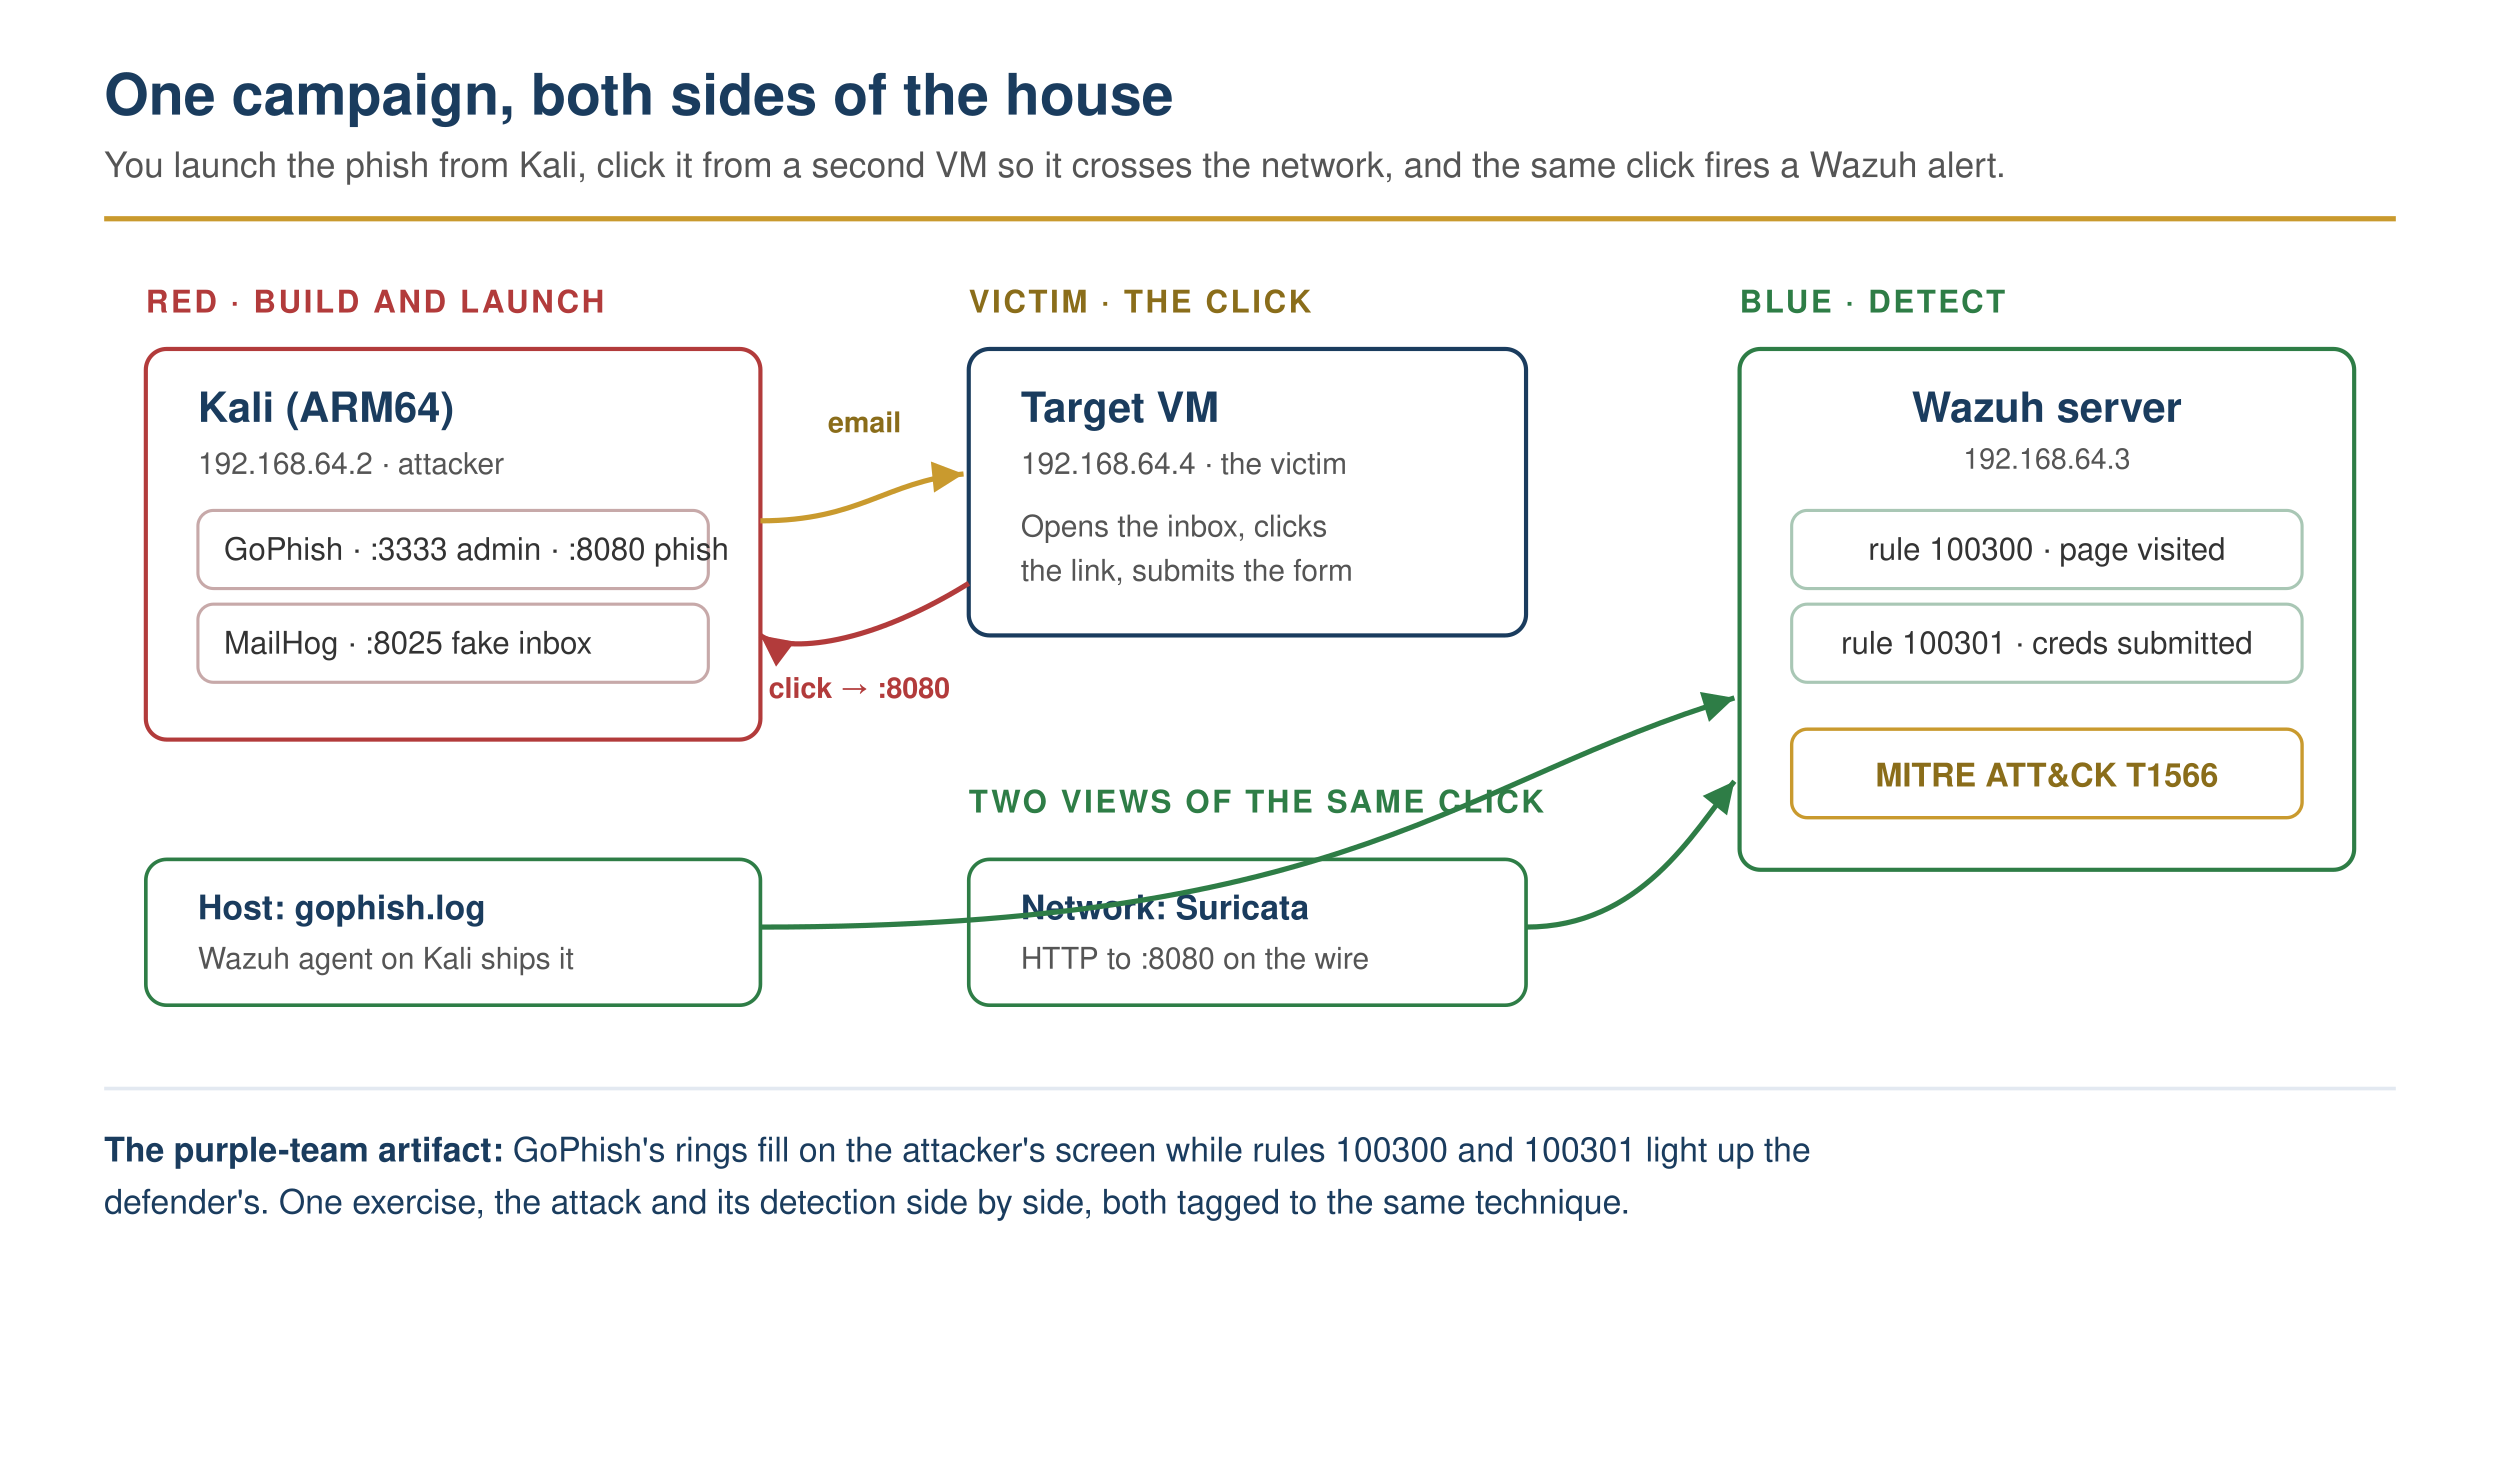
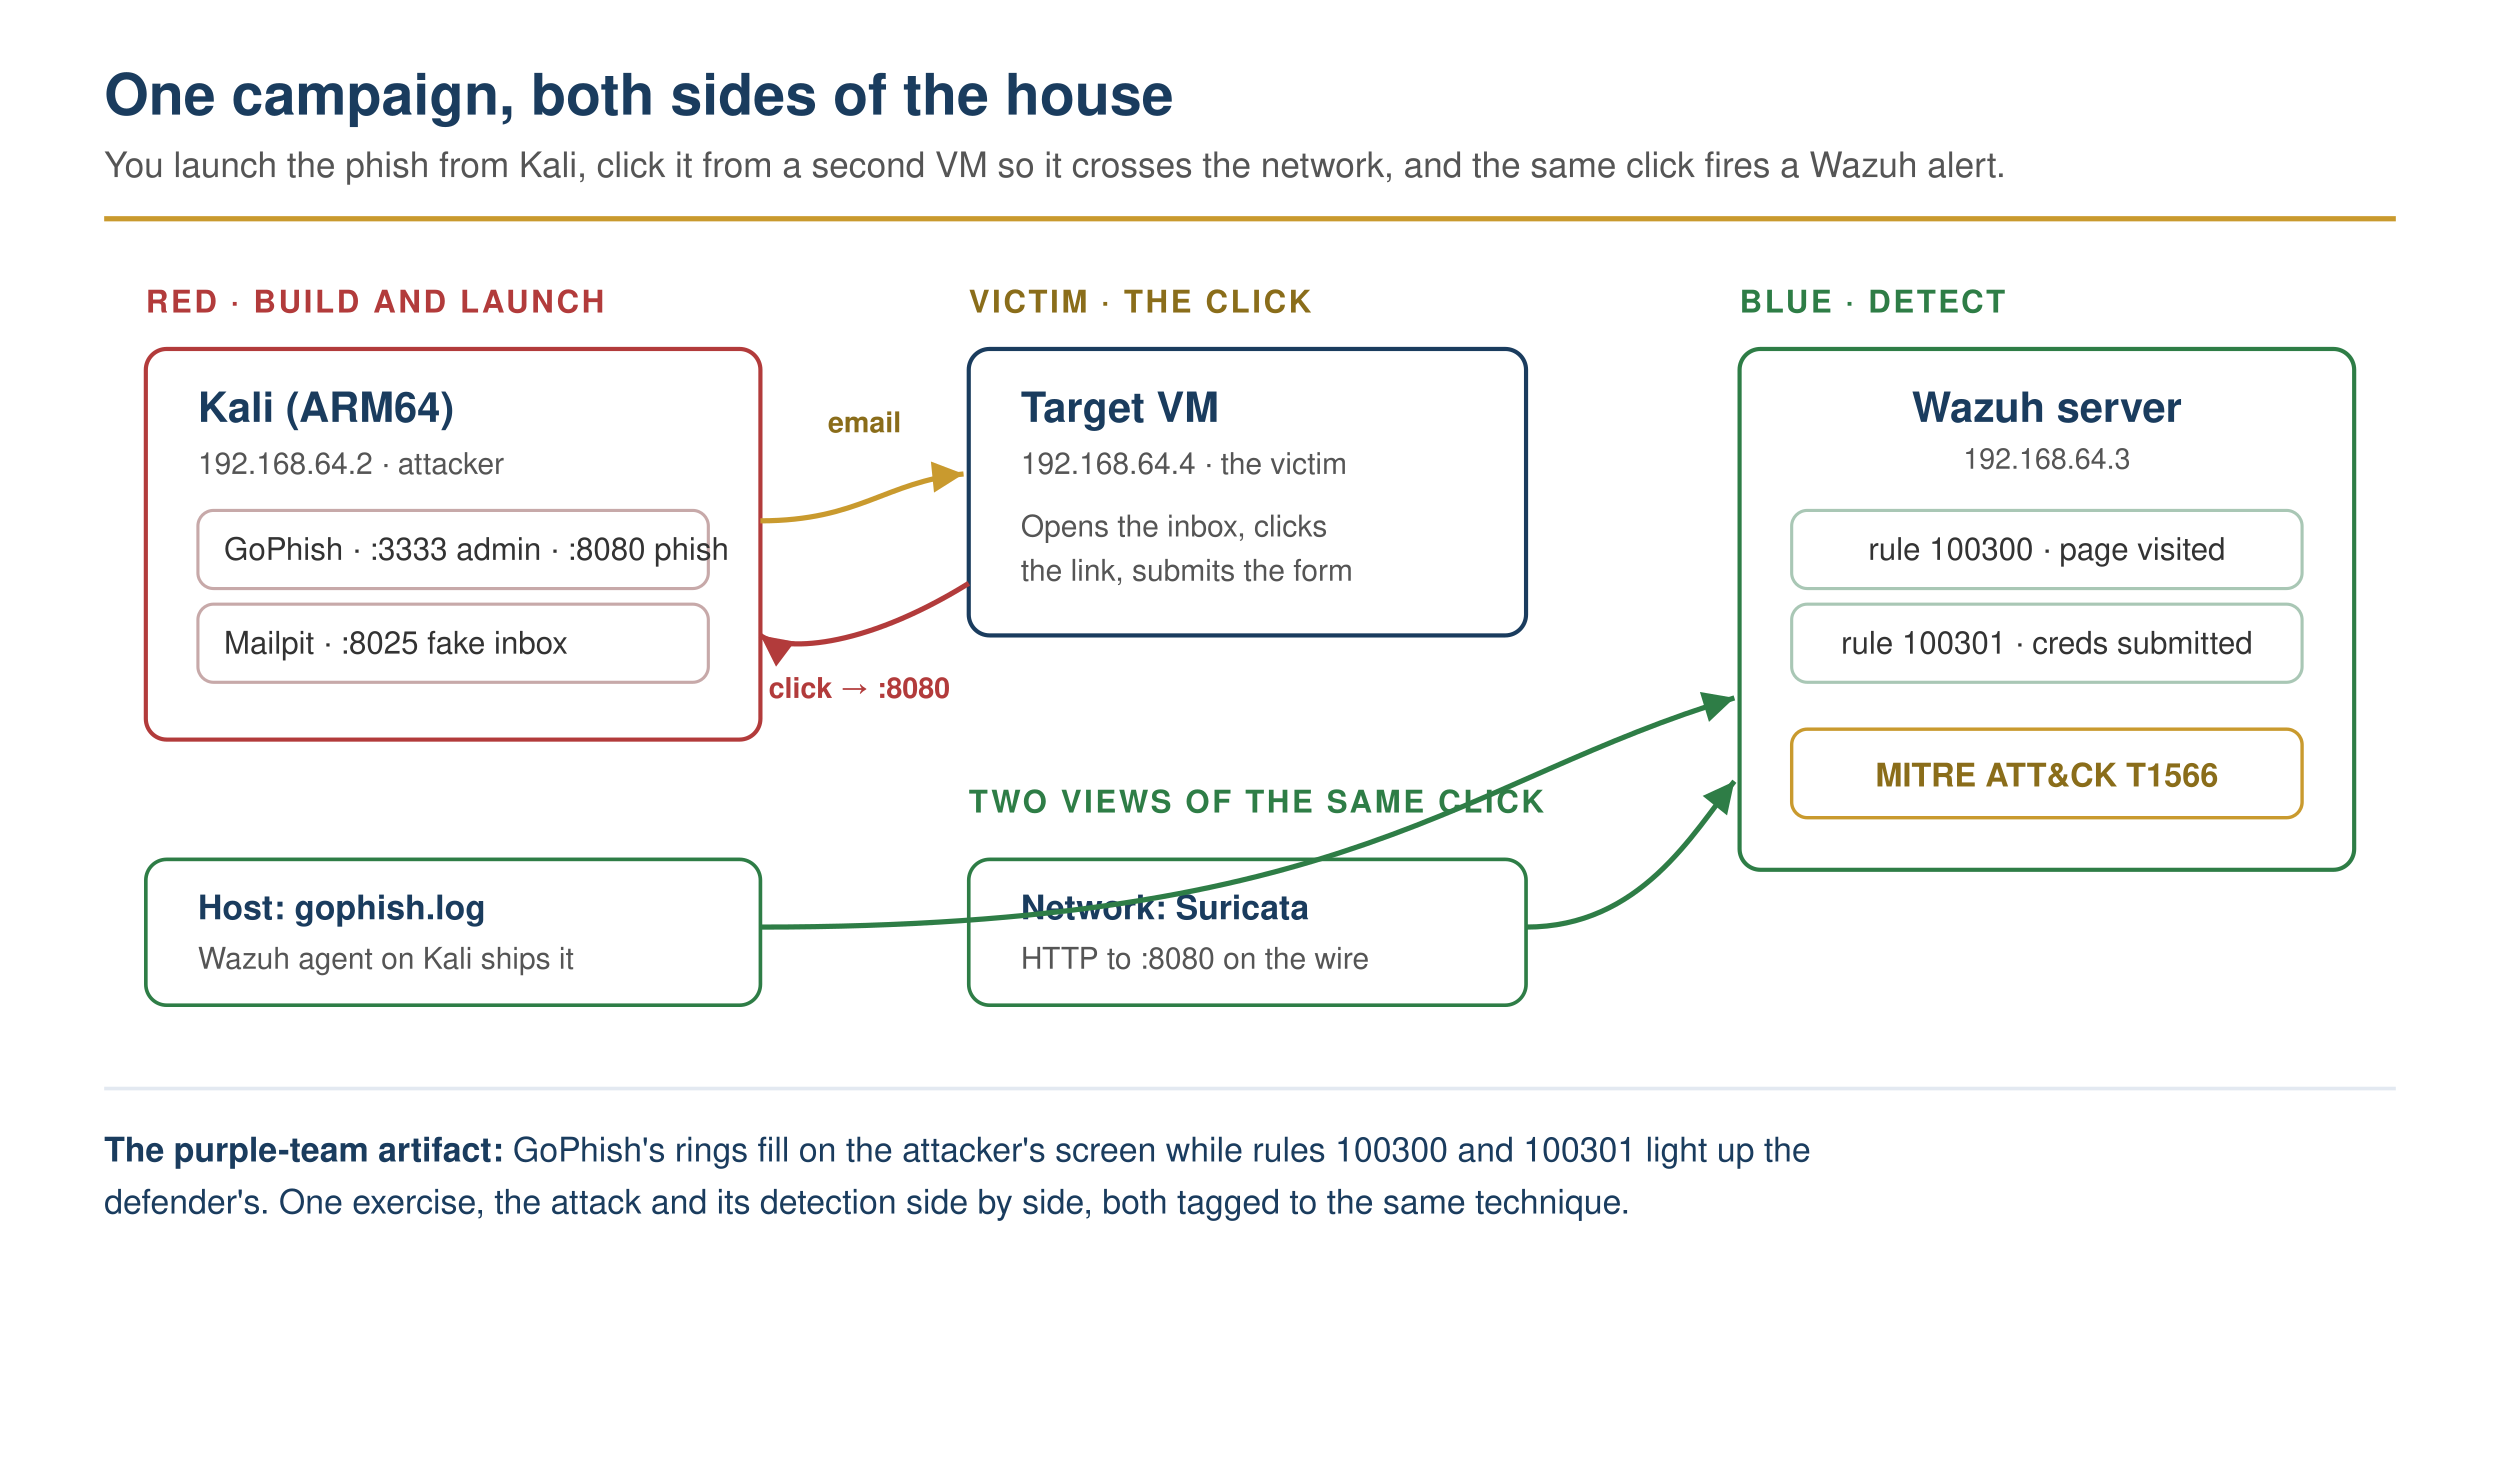
<svg xmlns="http://www.w3.org/2000/svg" class="dg" viewBox="0 0 960 560" font-family="Helvetica, Arial, sans-serif">
  <defs>
    <marker id="red" markerWidth="9" markerHeight="9" refX="6" refY="3" orient="auto" markerUnits="strokeWidth">
      <path d="M0,0 L6,3 L0,6 Z" fill="#b23b3b" />
    </marker>
    <marker id="grn" markerWidth="9" markerHeight="9" refX="6" refY="3" orient="auto" markerUnits="strokeWidth">
      <path class="dg-m-green" d="M0,0 L6,3 L0,6 Z" fill="#2e7d46" />
    </marker>
    <marker id="gold" markerWidth="9" markerHeight="9" refX="6" refY="3" orient="auto" markerUnits="strokeWidth">
      <path d="M0,0 L6,3 L0,6 Z" fill="#c99a2e" />
    </marker>
  </defs>
  <text class="dg-t-ink" x="40" y="44" font-size="22" font-weight="700" fill="#1a3c5e">One campaign, both sides of the house</text>
  <text class="dg-t-body" x="40" y="68" font-size="13.5" fill="#555555">You launch the phish from Kali, click it from a second VM so it crosses the network, and the same click fires a Wazuh alert.</text>
  <line x1="40" y1="84" x2="920" y2="84" stroke="#c99a2e" stroke-width="2" />
  <text class="dg-t-red" x="56" y="120" font-size="12" font-weight="700" fill="#b23b3b" letter-spacing="1">RED · BUILD AND LAUNCH</text>
  <rect class="dg-s-red" x="56" y="134" width="236" height="150" rx="8" fill="none" stroke="#b23b3b" stroke-width="1.6" />
  <text class="dg-t-ink" x="76" y="162" font-size="16" font-weight="700" fill="#1a3c5e">Kali (ARM64)</text>
  <text class="dg-t-body" x="76" y="182" font-size="11.5" fill="#555555">192.168.64.2 · attacker</text>
  <rect class="dg-s-red-soft" x="76" y="196" width="196" height="30" rx="6" fill="none" stroke="#c7a9a9" stroke-width="1.2" />
  <text class="dg-t-body-strong" x="86" y="215" font-size="12" fill="#333333">GoPhish  ·  :3333 admin  ·  :8080 phish</text>
  <rect class="dg-s-red-soft" x="76" y="232" width="196" height="30" rx="6" fill="none" stroke="#c7a9a9" stroke-width="1.2" />
-   <text class="dg-t-body-strong" x="86" y="251" font-size="12" fill="#333333">MailHog  ·  :8025 fake inbox</text>
+   <text class="dg-t-body-strong" x="86" y="251" font-size="12" fill="#333333">Mailpit  ·  :8025 fake inbox</text>
  <text class="dg-t-gold" x="372" y="120" font-size="12" font-weight="700" fill="#8a6d1a" letter-spacing="1">VICTIM · THE CLICK</text>
  <rect class="dg-s-ink" x="372" y="134" width="214" height="110" rx="8" fill="none" stroke="#1a3c5e" stroke-width="1.6" />
  <text class="dg-t-ink" x="392" y="162" font-size="16" font-weight="700" fill="#1a3c5e">Target VM</text>
  <text class="dg-t-body" x="392" y="182" font-size="11.5" fill="#555555">192.168.64.4 · the victim</text>
  <text class="dg-t-body" x="392" y="206" font-size="11.5" fill="#555555">Opens the inbox, clicks</text>
  <text class="dg-t-body" x="392" y="223" font-size="11.5" fill="#555555">the link, submits the form</text>
  <text class="dg-t-green" x="668" y="120" font-size="12" font-weight="700" fill="#2e7d46" letter-spacing="1">BLUE · DETECT</text>
  <rect class="dg-s-green" x="668" y="134" width="236" height="200" rx="8" fill="none" stroke="#2e7d46" stroke-width="1.6" />
  <text class="dg-t-ink" x="786" y="162" font-size="16" font-weight="700" fill="#1a3c5e" text-anchor="middle">Wazuh server</text>
  <text class="dg-t-body" x="786" y="180" font-size="11" fill="#555555" text-anchor="middle">192.168.64.3</text>
  <rect class="dg-s-green-soft" x="688" y="196" width="196" height="30" rx="6" fill="none" stroke="#a9c7b5" stroke-width="1.2" />
  <text class="dg-t-body-strong" x="786" y="215" font-size="12" fill="#333333" text-anchor="middle">rule 100300 · page visited</text>
  <rect class="dg-s-green-soft" x="688" y="232" width="196" height="30" rx="6" fill="none" stroke="#a9c7b5" stroke-width="1.2" />
  <text class="dg-t-body-strong" x="786" y="251" font-size="12" fill="#333333" text-anchor="middle">rule 100301 · creds submitted</text>
  <rect x="688" y="280" width="196" height="34" rx="6" fill="none" stroke="#c99a2e" stroke-width="1.3" />
  <text class="dg-t-gold" x="786" y="302" font-size="12.5" font-weight="700" fill="#8a6d1a" text-anchor="middle">MITRE ATT&amp;CK  T1566</text>
  <path d="M292 200 C 330 200, 340 185, 370 182" fill="none" stroke="#c99a2e" stroke-width="2" marker-end="url(#gold)" />
  <text class="dg-t-gold" x="332" y="166" font-size="11" font-weight="700" fill="#8a6d1a" text-anchor="middle">email</text>
  <path class="dg-s-red" d="M372 224 C 330 250, 300 250, 292 244" fill="none" stroke="#b23b3b" stroke-width="2" marker-end="url(#red)" />
  <text class="dg-t-red" x="330" y="268" font-size="11" font-weight="700" fill="#b23b3b" text-anchor="middle">click → :8080</text>
  <text class="dg-t-green" x="372" y="312" font-size="12" font-weight="700" fill="#2e7d46" letter-spacing="1">TWO VIEWS OF THE SAME CLICK</text>
  <rect class="dg-s-green" x="56" y="330" width="236" height="56" rx="8" fill="none" stroke="#2e7d46" stroke-width="1.4" />
  <text class="dg-t-ink" x="76" y="353" font-size="13" font-weight="700" fill="#1a3c5e">Host: gophish.log</text>
  <text class="dg-t-body" x="76" y="372" font-size="11.5" fill="#555555">Wazuh agent on Kali ships it</text>
  <rect class="dg-s-green" x="372" y="330" width="214" height="56" rx="8" fill="none" stroke="#2e7d46" stroke-width="1.4" />
  <text class="dg-t-ink" x="392" y="353" font-size="13" font-weight="700" fill="#1a3c5e">Network: Suricata</text>
  <text class="dg-t-body" x="392" y="372" font-size="11.5" fill="#555555">HTTP to :8080 on the wire</text>
  <path class="dg-s-green" d="M292 356 C 520 356, 560 300, 666 268" fill="none" stroke="#2e7d46" stroke-width="2" marker-end="url(#grn)" />
  <path class="dg-s-green" d="M586 356 C 630 356, 650 320, 666 300" fill="none" stroke="#2e7d46" stroke-width="2" marker-end="url(#grn)" />
  <line class="dg-s-line" x1="40" y1="418" x2="920" y2="418" stroke="#e3e9f1" stroke-width="1.4" />
  <text class="dg-t-ink" x="40" y="446" font-size="13" fill="#1a3c5e">
    <tspan font-weight="700">The purple-team artifact:</tspan> GoPhish's rings fill on the attacker's screen while rules 100300 and 100301 light up the</text>
  <text class="dg-t-ink" x="40" y="466" font-size="13" fill="#1a3c5e">defender's. One exercise, the attack and its detection side by side, both tagged to the same technique.</text>
</svg>
